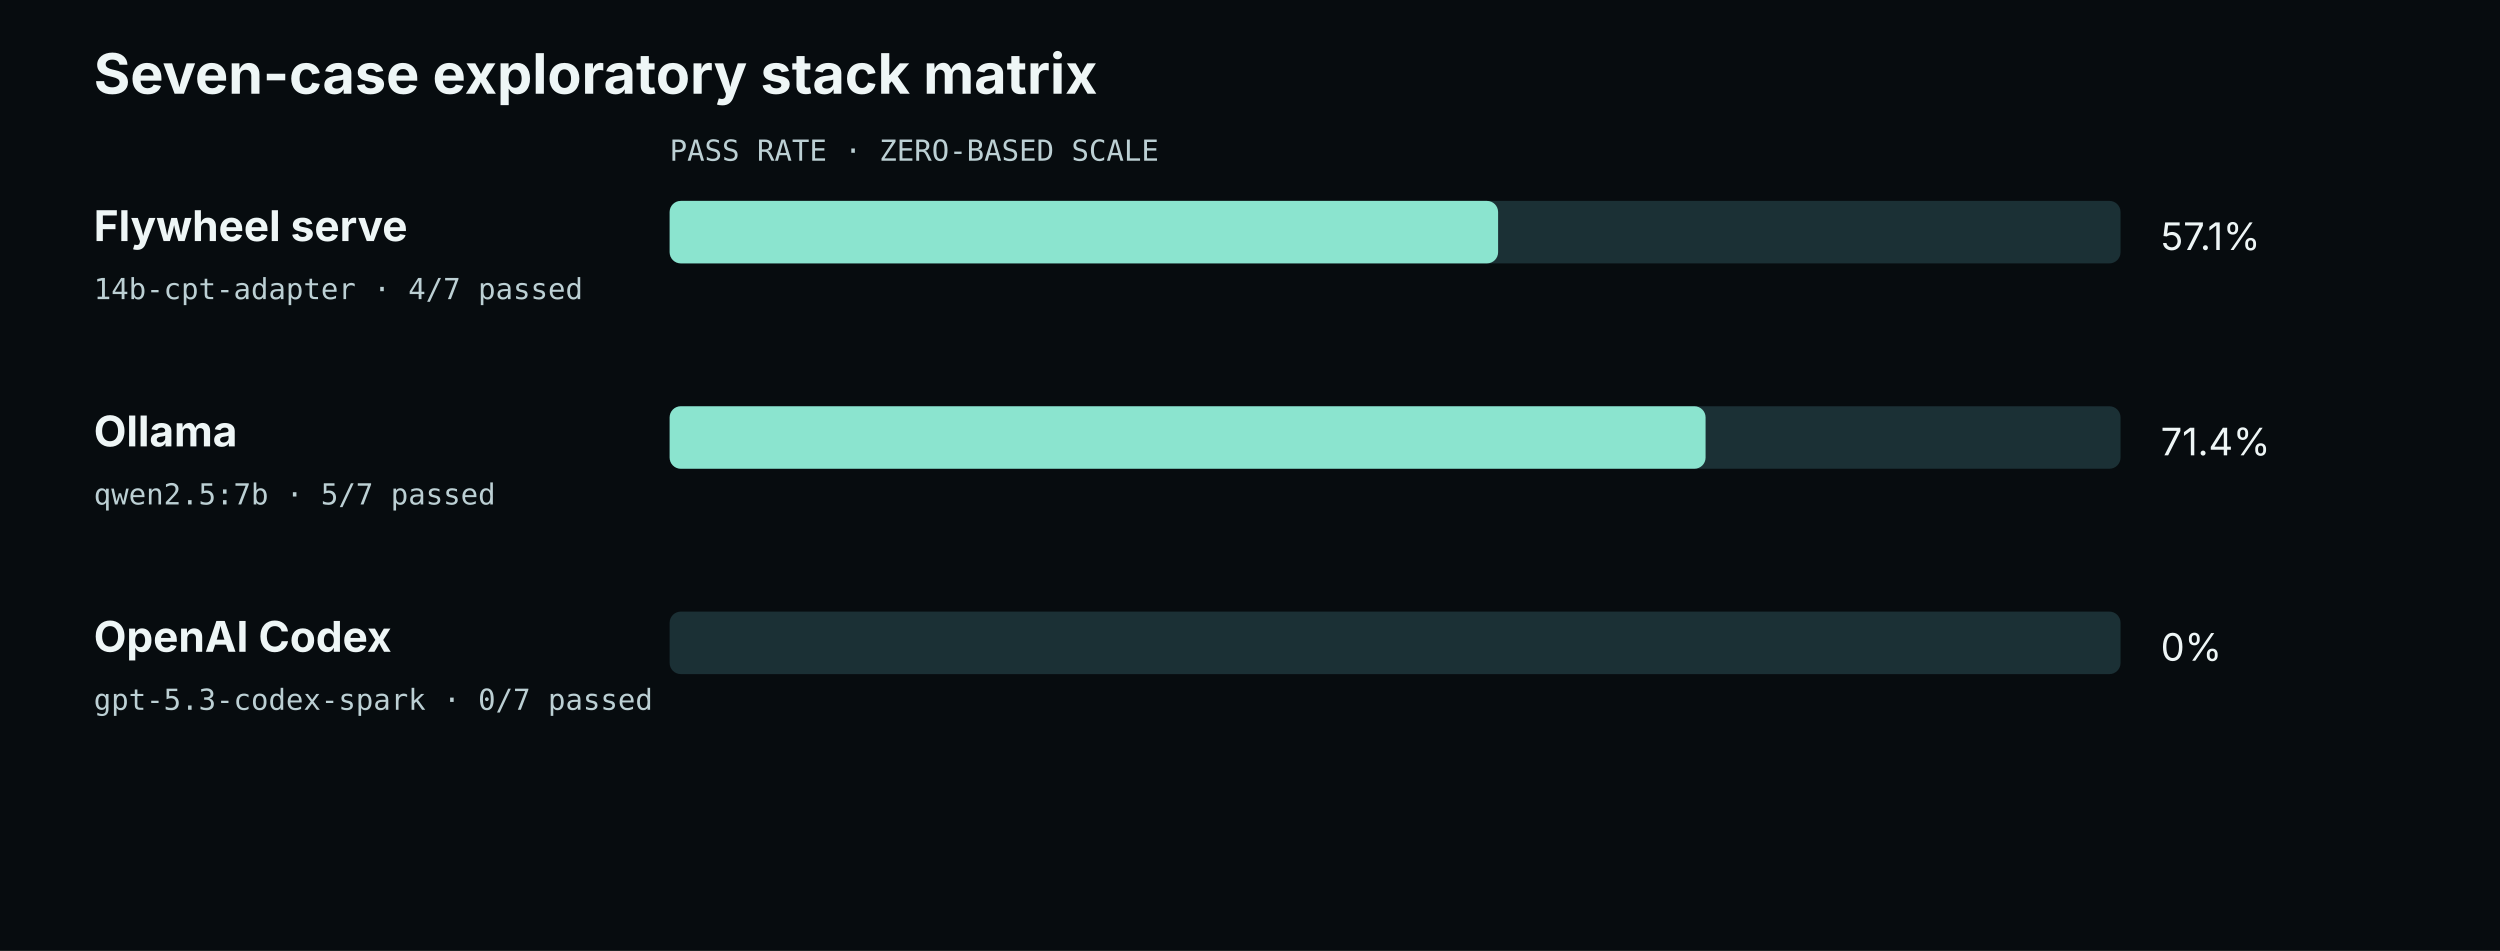
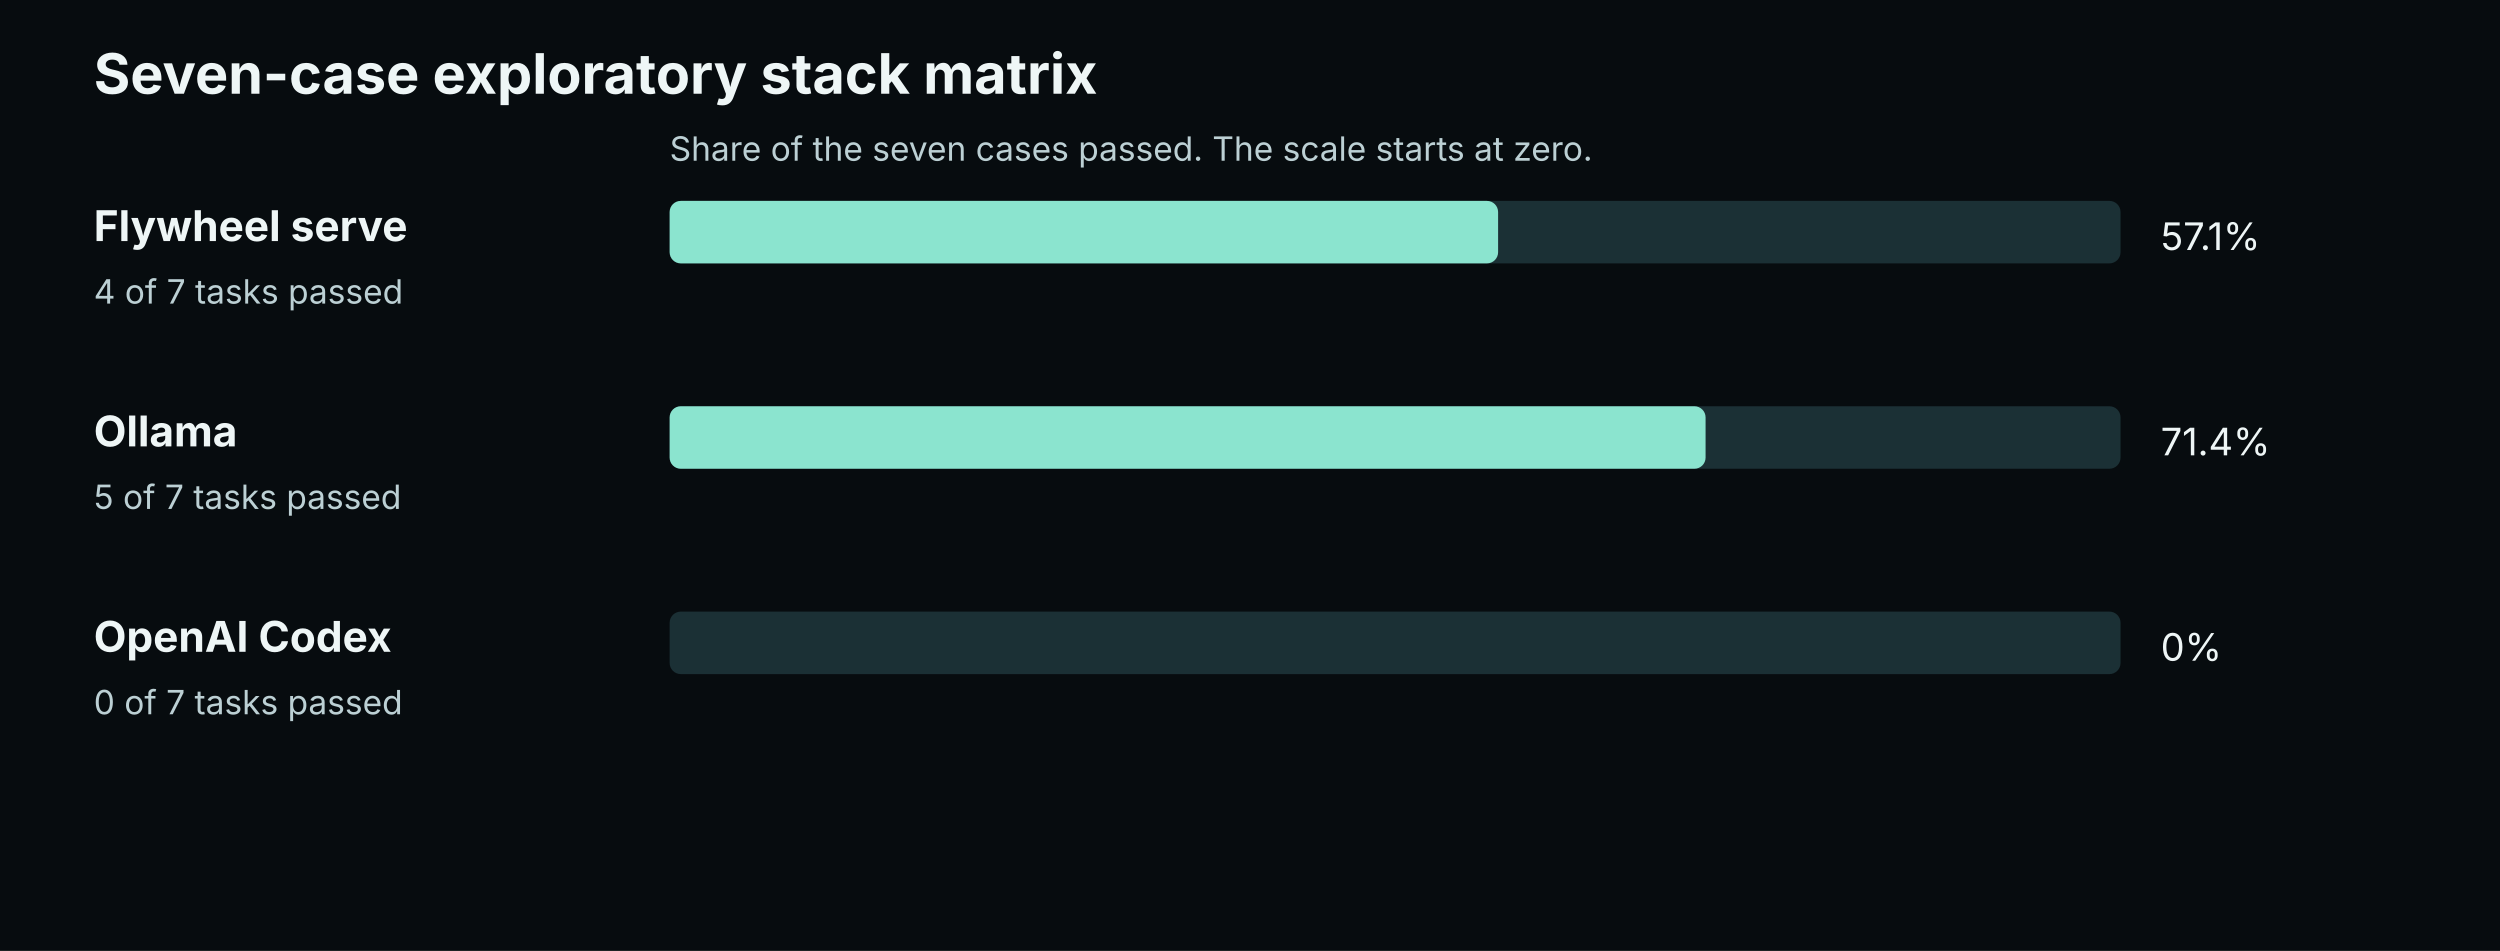
<svg xmlns="http://www.w3.org/2000/svg" role="img" width="1120" height="426" viewBox="0 0 1120 426" aria-labelledby="exploratory-stack-comparison-title exploratory-stack-comparison-desc">
  <style>text{font-family:"Hanken Grotesk",-apple-system,BlinkMacSystemFont,"Segoe UI",sans-serif;fill:#eef6f6}.mono{font-family:"Conso","JetBrains Mono",ui-monospace,monospace}.muted{fill:#bcd0d4}g:focus{outline:none}g:focus-visible .focus-ring{stroke:#fff;stroke-width:4}</style>
  <rect width="1120" height="426" fill="#070c0f" />
  <text x="42" y="42" font-size="25" font-weight="700">Seven-case exploratory stack matrix</text>
-   <text x="300" y="72" class="mono muted" font-size="13">PASS RATE · ZERO-BASED SCALE</text>
+   <text x="300" y="72" class="muted" font-size="15">Share of the seven cases passed. The scale starts at zero.</text>
  <g tabindex="0" role="graphics-symbol" aria-label="Flywheel serve 57.1%">
    <rect class="focus-ring" x="24" y="76" width="1072" height="72" rx="8" fill="transparent" stroke="transparent" />
    <text x="42" y="108" font-size="19" font-weight="700">Flywheel serve</text>
-     <text x="42" y="134" class="mono muted" font-size="13">14b-cpt-adapter · 4/7 passed</text>
+     <text x="42" y="136" class="muted" font-size="15">4 of 7 tasks passed</text>
    <rect x="300" y="90" width="650" height="28" rx="5" fill="#1b3035" />
    <rect x="300" y="90" width="371.15" height="28" rx="5" fill="#8be4cf" />
    <text x="968" y="112" font-size="17">57.1%</text>
  </g>
  <g tabindex="0" role="graphics-symbol" aria-label="Ollama 71.4%">
    <rect class="focus-ring" x="24" y="168" width="1072" height="72" rx="8" fill="transparent" stroke="transparent" />
    <text x="42" y="200" font-size="19" font-weight="700">Ollama</text>
-     <text x="42" y="226" class="mono muted" font-size="13">qwen2.5:7b · 5/7 passed</text>
+     <text x="42" y="228" class="muted" font-size="15">5 of 7 tasks passed</text>
    <rect x="300" y="182" width="650" height="28" rx="5" fill="#1b3035" />
    <rect x="300" y="182" width="464.1" height="28" rx="5" fill="#8be4cf" />
    <text x="968" y="204" font-size="17">71.4%</text>
  </g>
  <g tabindex="0" role="graphics-symbol" aria-label="OpenAI Codex 0%">
    <rect class="focus-ring" x="24" y="260" width="1072" height="72" rx="8" fill="transparent" stroke="transparent" />
    <text x="42" y="292" font-size="19" font-weight="700">OpenAI Codex</text>
-     <text x="42" y="318" class="mono muted" font-size="13">gpt-5.3-codex-spark · 0/7 passed</text>
+     <text x="42" y="320" class="muted" font-size="15">0 of 7 tasks passed</text>
    <rect x="300" y="274" width="650" height="28" rx="5" fill="#1b3035" />
    <rect x="300" y="274" width="0" height="28" rx="5" fill="#8be4cf" />
    <text x="968" y="296" font-size="17">0%</text>
  </g>
</svg>
